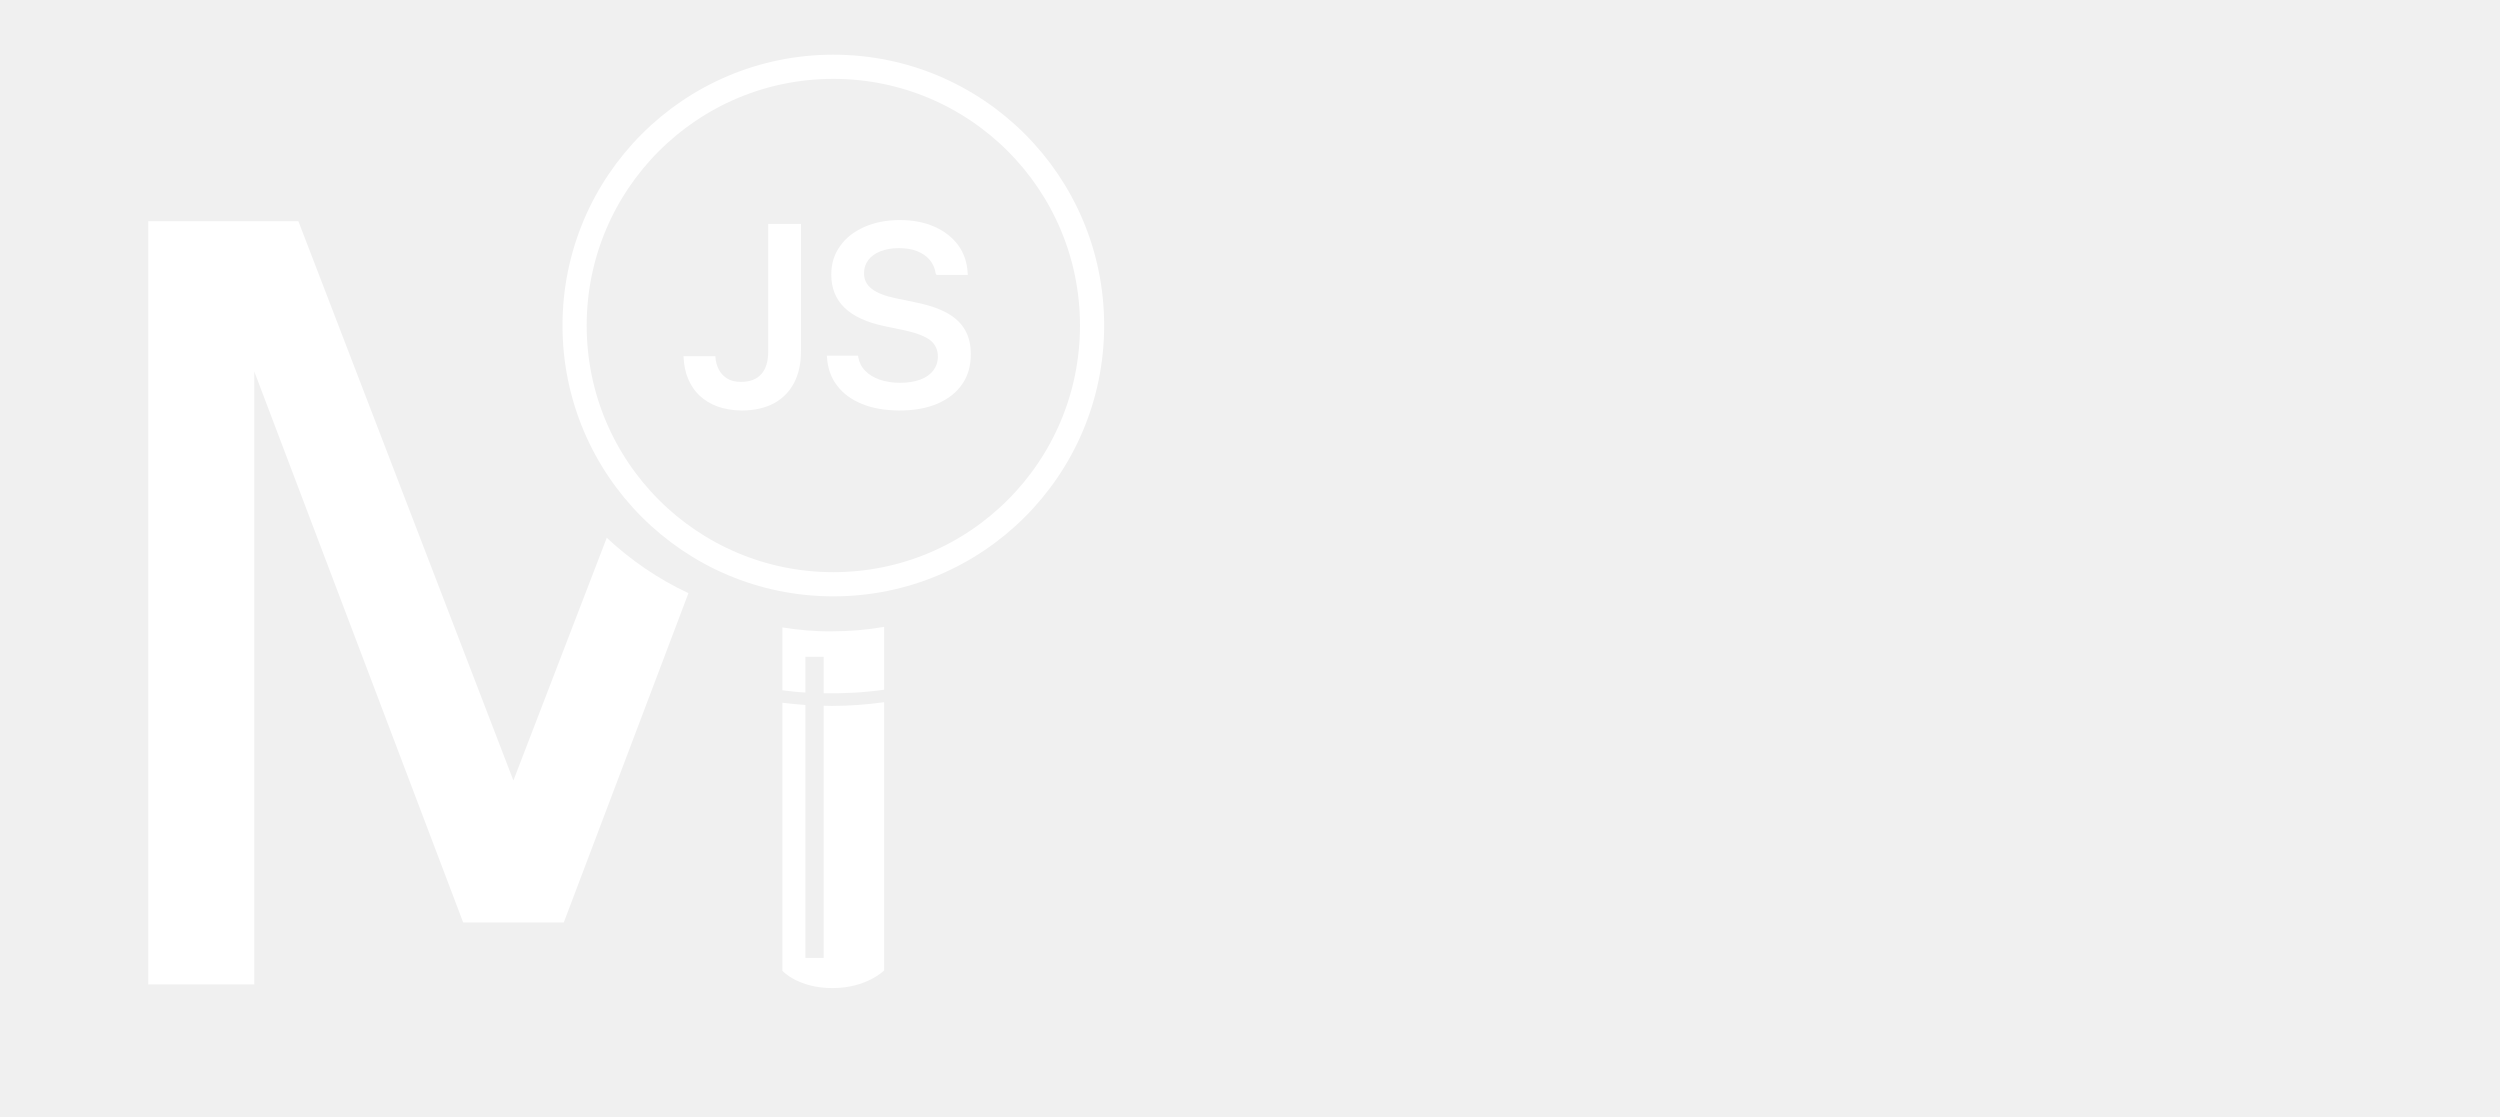
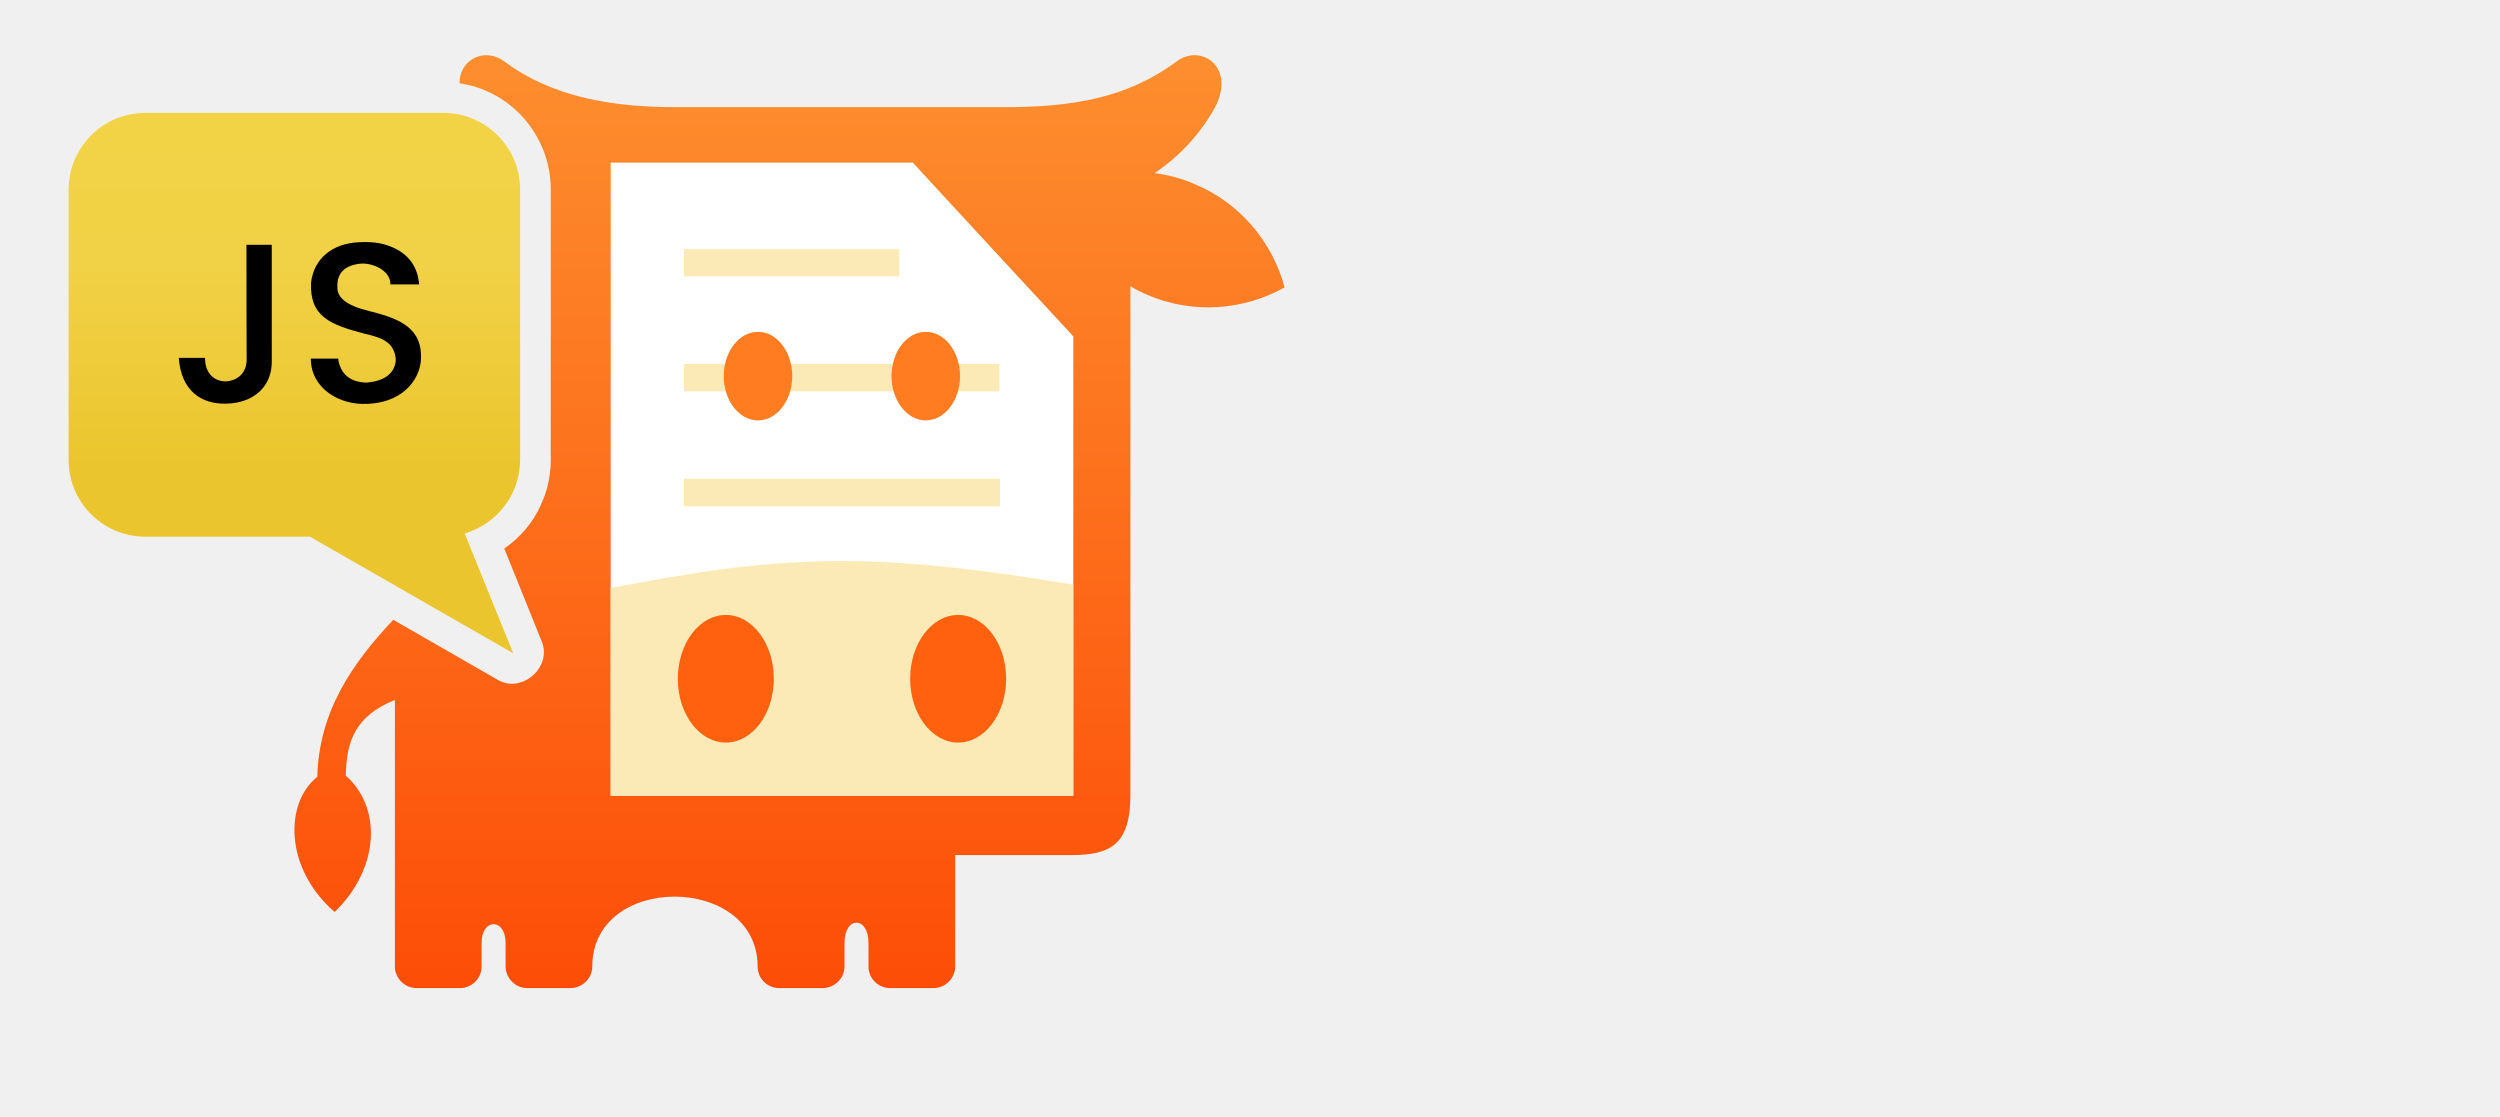
- <svg xmlns="http://www.w3.org/2000/svg" version="1.1" id="Logo" x="0px" y="0px" viewBox="0 0 1344 600" style="enable-background:new 0 0 1344 600;" xml:space="preserve">
+ <svg xmlns="http://www.w3.org/2000/svg" version="1.1" x="0px" y="0px" viewBox="0 0 1344 600" style="enable-background:new 0 0 1344 600;" xml:space="preserve">
  <style type="text/css">
- 	.st0{fill:none;stroke:#FFFFFF;stroke-width:13;stroke-miterlimit:10;}
- 	.st1{fill:#FFFFFF;}
+ 	.st0{fill-rule:evenodd;clip-rule:evenodd;fill:url(#SVGID_1_);}
+ 	.st1{fill-rule:evenodd;clip-rule:evenodd;fill:url(#SVGID_2_);}
+ 	.st2{fill-rule:evenodd;clip-rule:evenodd;}
+ 	.st3{fill-rule:evenodd;clip-rule:evenodd;fill:#FFFFFF;}
+ 	.st4{fill-rule:evenodd;clip-rule:evenodd;fill:#FCEAB6;}
+ 	.st5{fill-rule:evenodd;clip-rule:evenodd;fill:#FF7C21;}
+ 	.st6{fill-rule:evenodd;clip-rule:evenodd;fill:#FF610F;}
</style>
-   <circle class="st0" cx="448" cy="175" r="139.1" />
-   <g>
+   <g id="Logo">
+     <linearGradient id="SVGID_1_" gradientUnits="userSpaceOnUse" x1="158.246" y1="350.672" x2="158.246" y2="60.221">
+       <stop offset="0" style="stop-color:#EAC52D" />
+       <stop offset="0.33" style="stop-color:#EAC52D" />
+       <stop offset="0.71" style="stop-color:#F1D145" />
+       <stop offset="1" style="stop-color:#F3D346" />
+     </linearGradient>
+     <path class="st0" d="M78,60.7h160.4c22.7,0,41.2,18.4,41.2,41.1v145.5c0,18.7-12.7,34.5-29.8,39.5l26.1,64.4l-109.3-62.7H78   c-22.6,0-41.1-18.4-41.1-41.1V101.9C36.9,79.2,55.4,60.7,78,60.7z" />
+     <linearGradient id="SVGID_2_" gradientUnits="userSpaceOnUse" x1="424.39" y1="531.813" x2="424.39" y2="23.753">
+       <stop offset="0" style="stop-color:#FD4D07" />
+       <stop offset="1" style="stop-color:#FD8F2F" />
+     </linearGradient>
+     <path class="st1" d="M534.6,57.6L534.6,57.6c1.9,0,3.8,0,5.5,0c36.5,0,65.9-4.9,92.5-24.6c13.2-9.9,32.4,3.4,20.2,25.4   c-8,14.3-19,25.8-32.1,34.7c7.3,0.9,14.6,2.8,21.6,5.9c24.7,10.3,41.8,31.4,48.3,55.5c-21.9,12.2-48.8,14.6-73.6,4.1   c-3.2-1.4-6.3-2.9-9.3-4.7c0,91.2,0,182.4,0,273.5c0,26.6-10.7,32.3-31.8,32.3c-20.8,0-41.6,0-62.4,0c0,20,0,39.9,0,59.9   c0,6.3-5.3,11.6-11.6,11.6c-7.8,0-15.6,0-23.4,0c-3.2,0-6.1-1.3-8.2-3.4c-2.1-2.1-3.4-5.1-3.4-8.2c0-4.2,0-8.5,0-12.7   c0-14.5-12.9-14.5-12.9,0c0,4.2,0,8.5,0,12.7c0,6.3-5.3,11.6-11.8,11.6c-7.8,0-15.5,0-23.3,0c-6.5,0-11.6-5.3-11.6-11.6   c0-49.8-88.9-50.4-88.9,0c0,6.3-5.3,11.6-11.8,11.6c-7.8,0-15.5,0-23.1,0c-3.3,0-6.1-1.3-8.2-3.4c-2.1-2.1-3.5-5.1-3.5-8.2   c0-4.2,0-8.5,0-12.7c0-13.4-12.9-13.4-12.9,0c0,4.2,0,8.5,0,12.7c0,6.3-5.2,11.6-11.6,11.6c-7.8,0-15.5,0-23.4,0   c-6.3,0-11.6-5.3-11.6-11.6c0-51.2,0-92.2,0-143.3c-21.6,8.7-26.1,22.6-26.4,40.7c19.4,17,18.3,49.8-6,73.3   c-27.3-23.7-26.8-58.9-9.3-72.7c0.8-35,18.7-60.9,40.8-84.4l56.4,32.4c12.8,7.3,29-6.9,23.5-20.6l-20.2-50.1   c8.5-5.9,15.4-13.9,19.6-23.3c1.4-3.2,2.6-6.2,3.4-9.2c1.3-4.8,2-9.9,2-15.2l0,0V101.9v-0.1c0-15.9-6.5-30.2-16.8-40.7   c-8.6-8.6-19.7-14.5-32.3-16.3c0.1-13.3,13.9-19.4,24.1-11.8c26.6,19.9,59.8,24.6,92.2,24.6c1.9,0,3.6,0,5.5,0l0,0   C424,57.6,479.4,57.6,534.6,57.6z" />
+     <path class="st2" d="M132.5,131.6c4.7,0,8.9,0,13.6,0c0,21.1,0,40.7,0,61.8c0.5,14.7-10.1,23.3-24.4,23.6   c-13.5,0.4-24.3-6.9-25.6-24.6c4.7,0,9.4,0,14.1,0c0,9.9,6.8,13,11.9,12.6c5.3-0.6,10.2-4,10.5-11.2   C132.5,173.1,132.5,152.3,132.5,131.6L132.5,131.6z M226.3,191v0.6c0,0.2,0,0.5,0,0.7c0.2,9-7.3,23.9-28.7,24.8   c-14.9,0.9-30.5-8.2-30.5-24.3c4.9,0,9.9,0,14.8,0c0,0.2,0,0.6,0,0.9c1.4,7.1,5.8,11.7,15.2,12c9-0.8,15.2-4.5,15.7-12.3   c-0.7-9.5-7.5-11.9-16.8-14c-18.2-4.8-29.5-9-28.8-27.3c1.4-12.8,11.2-21.4,26.3-21.9c8.5-0.4,13.4,0.9,18.3,3.1   c8.8,4.1,12.9,11.2,13.5,19.6c-5.2,0-10.3,0-15.4,0c0-7.6-9.4-11.5-15.7-11.2c-8.8,0.8-13.2,5.1-12.8,12.7   c-0.2,5.4,4.5,9.8,17,12.8C211.6,170.6,226.2,174.7,226.3,191z" />
+   </g>
+   <g id="Layer_2">
+     <polygon class="st3" points="577,427.8 328.3,427.8 328.3,87.4 490.7,87.4 533.6,133.9 577,180.8  " />
    <g>
-       <g>
-         <path class="st1" d="M442.8,379.4v135.6H433v-136c-4.1-0.3-8.3-0.7-12.4-1.2V514v7.7v0.2c0,0,8.4,9.3,26.9,9.3s27.8-9.5,27.8-9.5     V514V377.5c-9.3,1.3-18.7,2-28.1,2C445.8,379.5,444.3,379.4,442.8,379.4z" />
-         <path class="st1" d="M420.6,337.3v33.8c4.1,0.5,8.2,1,12.4,1.2v-19.2h9.8v19.6c10.9,0.2,21.8-0.4,32.5-1.9V337     c-9.1,1.6-18.5,2.4-28.1,2.4C438.2,339.5,429.3,338.7,420.6,337.3z" />
-       </g>
+       <path class="st4" d="M577,427.8V314.3c-35.8-6-81.6-12.7-124.4-12.7c-47,0-85.9,7.3-124.3,14.5v111.6H577z" />
    </g>
-   </g>
-   <g>
-     <g>
-       <g>
-         <path class="st1" d="M276,419.6L160.4,118.9H79.7v410.3h57V199.7L249,495.9h54.1l67-177c-16.2-7.6-31-17.7-43.9-29.8     C304.1,346.5,276,419.6,276,419.6z" />
-       </g>
-     </g>
-   </g>
-   <g>
-     <path class="st1" d="M385.9,218.6c-3.8-1.4-7-3.3-9.7-5.8s-4.7-5.5-6.2-9c-1.5-3.5-2.3-7.3-2.5-11.6l-0.1-0.7h17.2v0.5   c0.2,2.5,0.8,4.8,1.9,6.8c1.1,2,2.6,3.6,4.6,4.8c2,1.2,4.4,1.7,7.3,1.7c4.8,0,8.4-1.4,10.9-4.2c2.5-2.8,3.7-6.9,3.7-12.3v-68.4   h17.6v68.6c0,6.6-1.3,12.3-3.8,17c-2.5,4.7-6.2,8.4-10.9,10.9c-4.8,2.5-10.5,3.8-17.3,3.8C394,220.6,389.6,219.9,385.9,218.6z" />
-     <path class="st1" d="M463.5,217.2c-5.7-2.3-10.1-5.5-13.4-9.8c-3.3-4.2-5.1-9.3-5.5-15.2l-0.1-1h16.8l0.1,0.8   c0.5,2.8,1.7,5.3,3.7,7.3c2,2.1,4.5,3.6,7.8,4.8c3.2,1.1,6.9,1.7,11,1.7c4.1,0,7.7-0.6,10.8-1.7c3-1.1,5.4-2.8,7-4.9   s2.5-4.6,2.5-7.4v-0.1c0-3.7-1.4-6.6-4.1-8.8c-2.8-2.1-7.3-3.9-13.7-5.3l-10.6-2.2c-9.7-2-16.9-5.3-21.7-9.9   c-4.8-4.6-7.2-10.5-7.2-17.9v-0.1c0-5.8,1.6-10.9,4.8-15.3c3.1-4.4,7.4-7.7,13-10.2c5.5-2.4,11.8-3.7,18.9-3.7   c7.2,0,13.4,1.2,18.8,3.6c5.4,2.4,9.6,5.7,12.7,9.9s4.8,9.2,5.1,14.8l0.1,1.2h-16.8L503,147c-0.4-2.9-1.5-5.3-3.2-7.3   c-1.7-2-4-3.6-6.8-4.7c-2.8-1.1-6.1-1.6-9.8-1.6c-3.8,0-7.1,0.6-9.9,1.7c-2.8,1.1-5,2.7-6.5,4.7c-1.5,2-2.3,4.3-2.3,7v0.1   c0,3.5,1.4,6.3,4.2,8.4c2.8,2.2,7.2,3.9,13.1,5.1l10.6,2.2c6.9,1.4,12.5,3.3,16.8,5.7c4.3,2.4,7.5,5.4,9.6,9.1   c2.1,3.6,3.1,8,3.1,13.1v0.1c0,6.1-1.5,11.4-4.6,15.9s-7.5,8-13.3,10.5c-5.8,2.5-12.7,3.7-20.7,3.7   C475.7,220.6,469.1,219.5,463.5,217.2z" />
+     <rect x="367.7" y="257.4" class="st4" width="169.9" height="14.8" />
+     <rect x="367.7" y="195.7" class="st4" width="169.6" height="14.7" />
+     <rect x="367.7" y="133.9" class="st4" width="115.8" height="14.7" />
+     <ellipse class="st5" cx="497.7" cy="202.2" rx="18.4" ry="23.8" />
+     <ellipse class="st5" cx="407.5" cy="202.2" rx="18.4" ry="23.8" />
+     <ellipse class="st6" cx="390.2" cy="364.9" rx="25.8" ry="34.3" />
+     <ellipse class="st6" cx="515.1" cy="364.9" rx="25.8" ry="34.3" />
  </g>
</svg>
